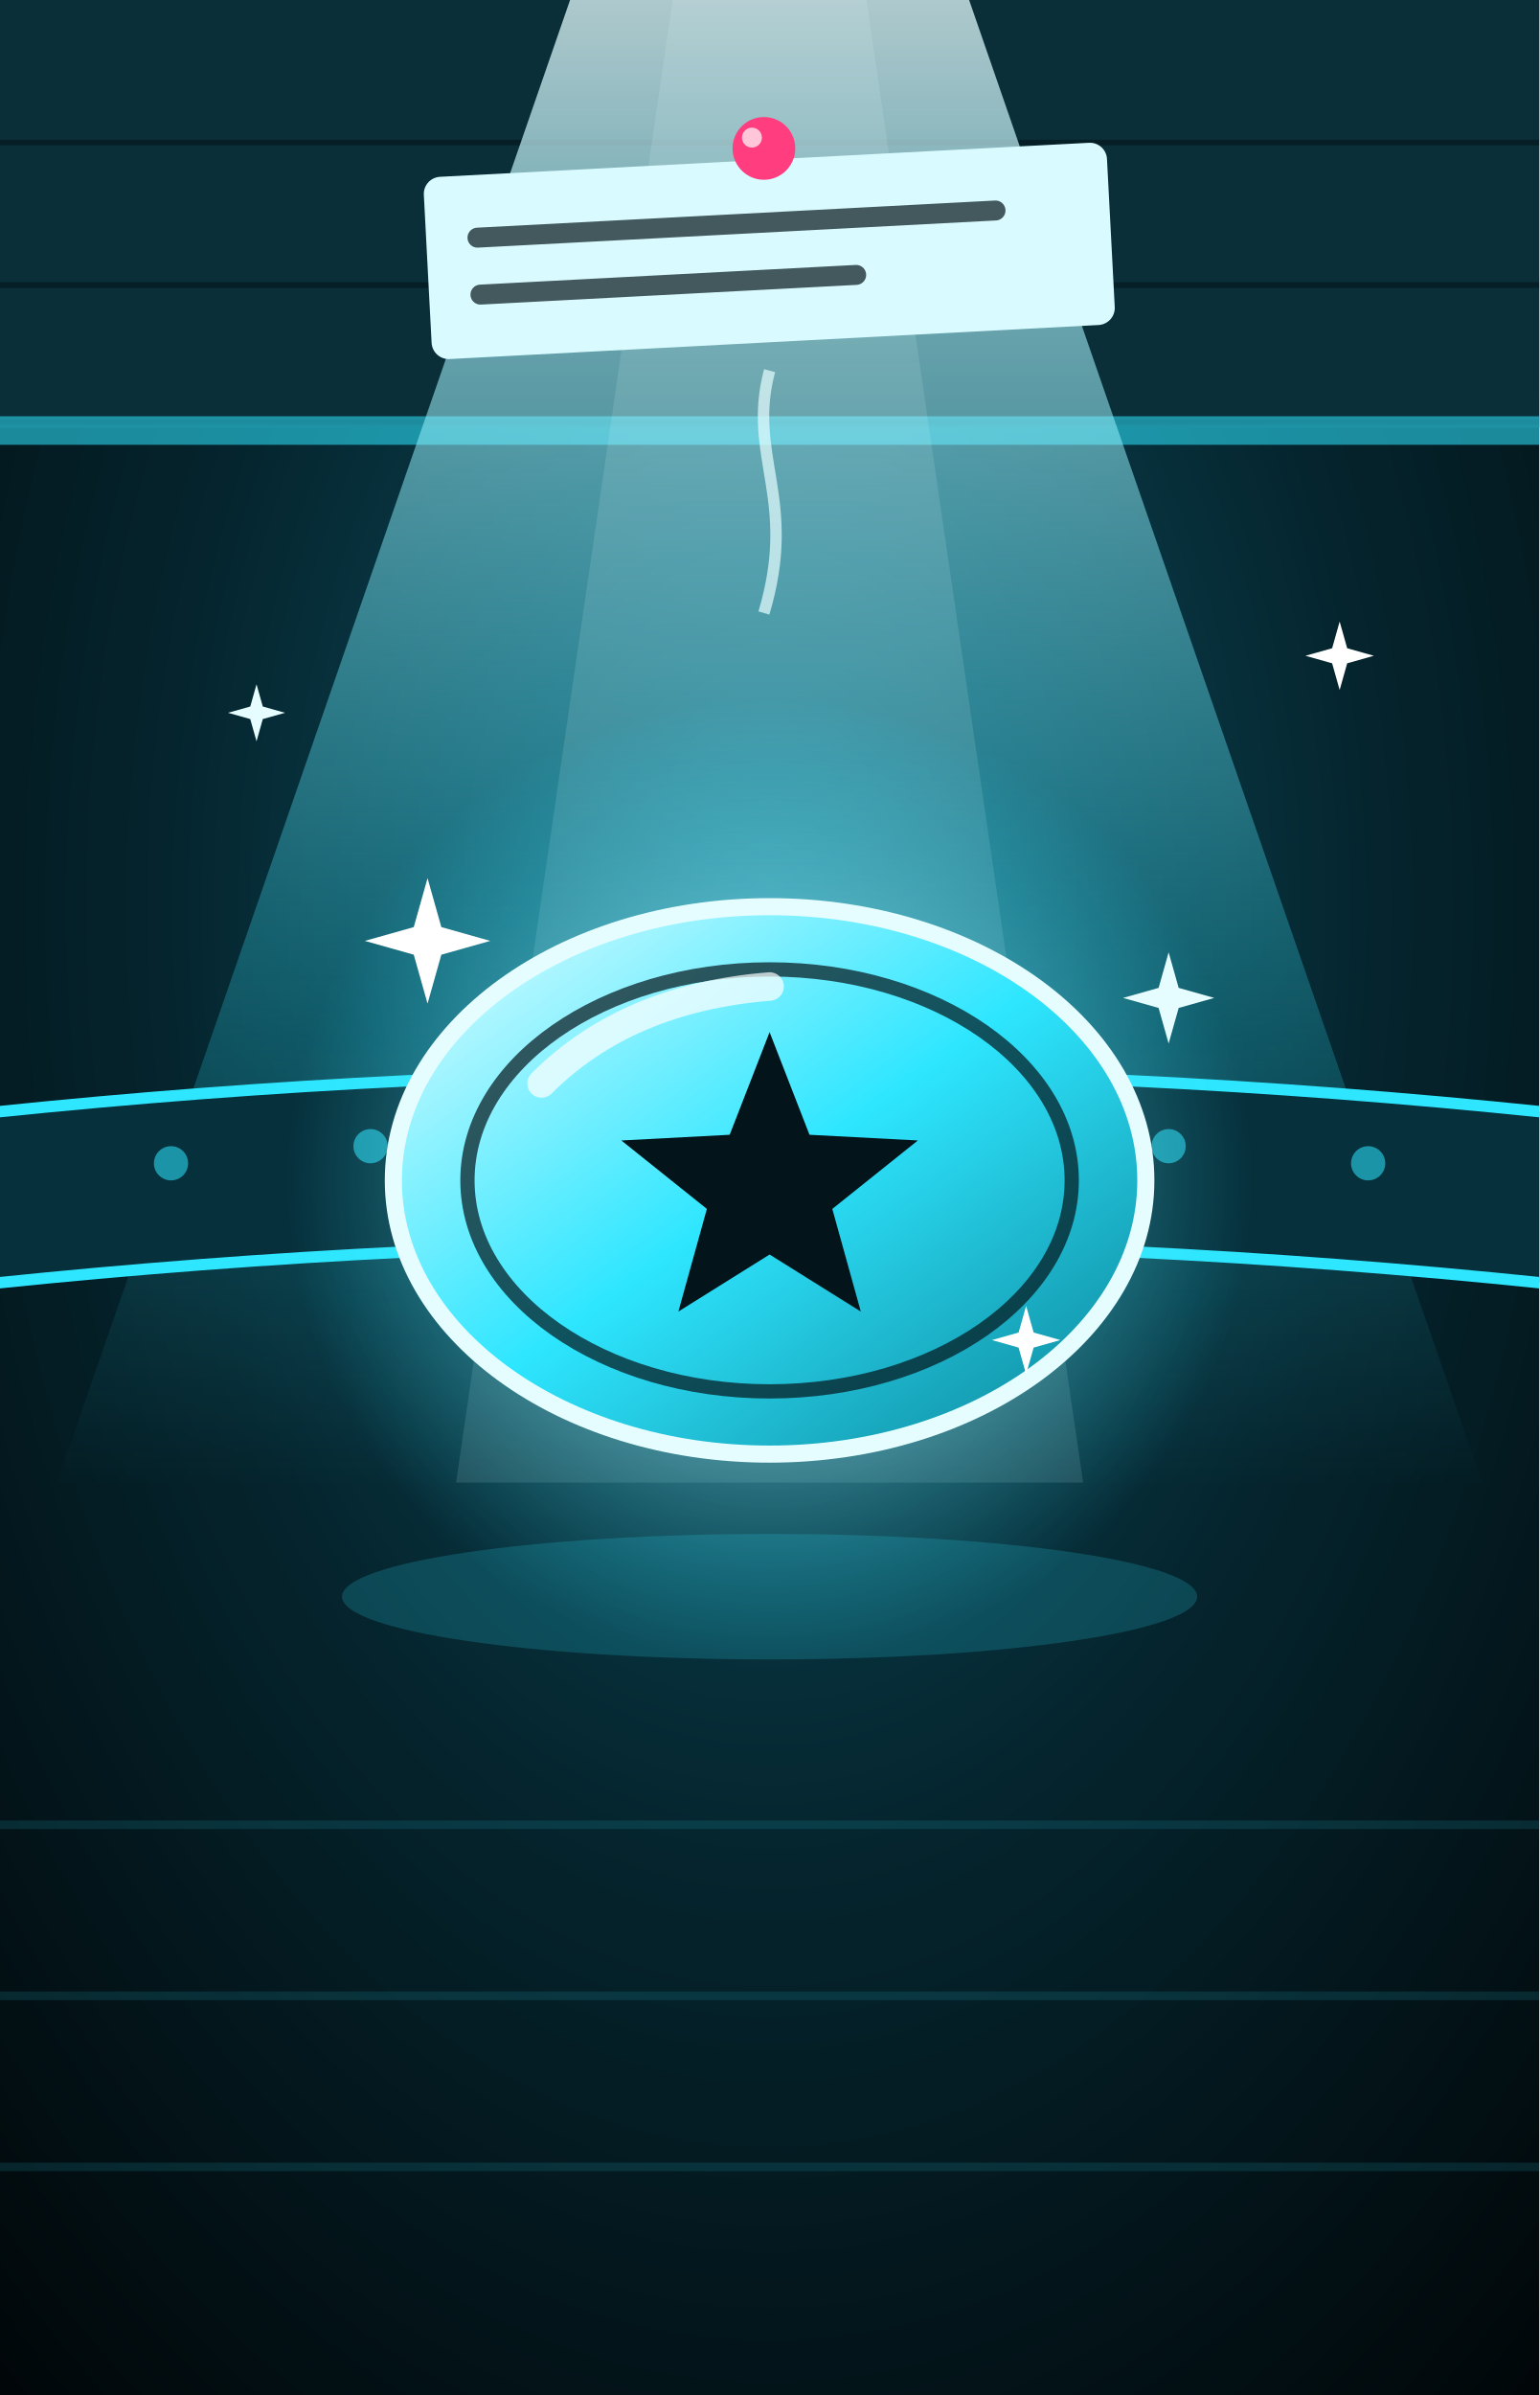
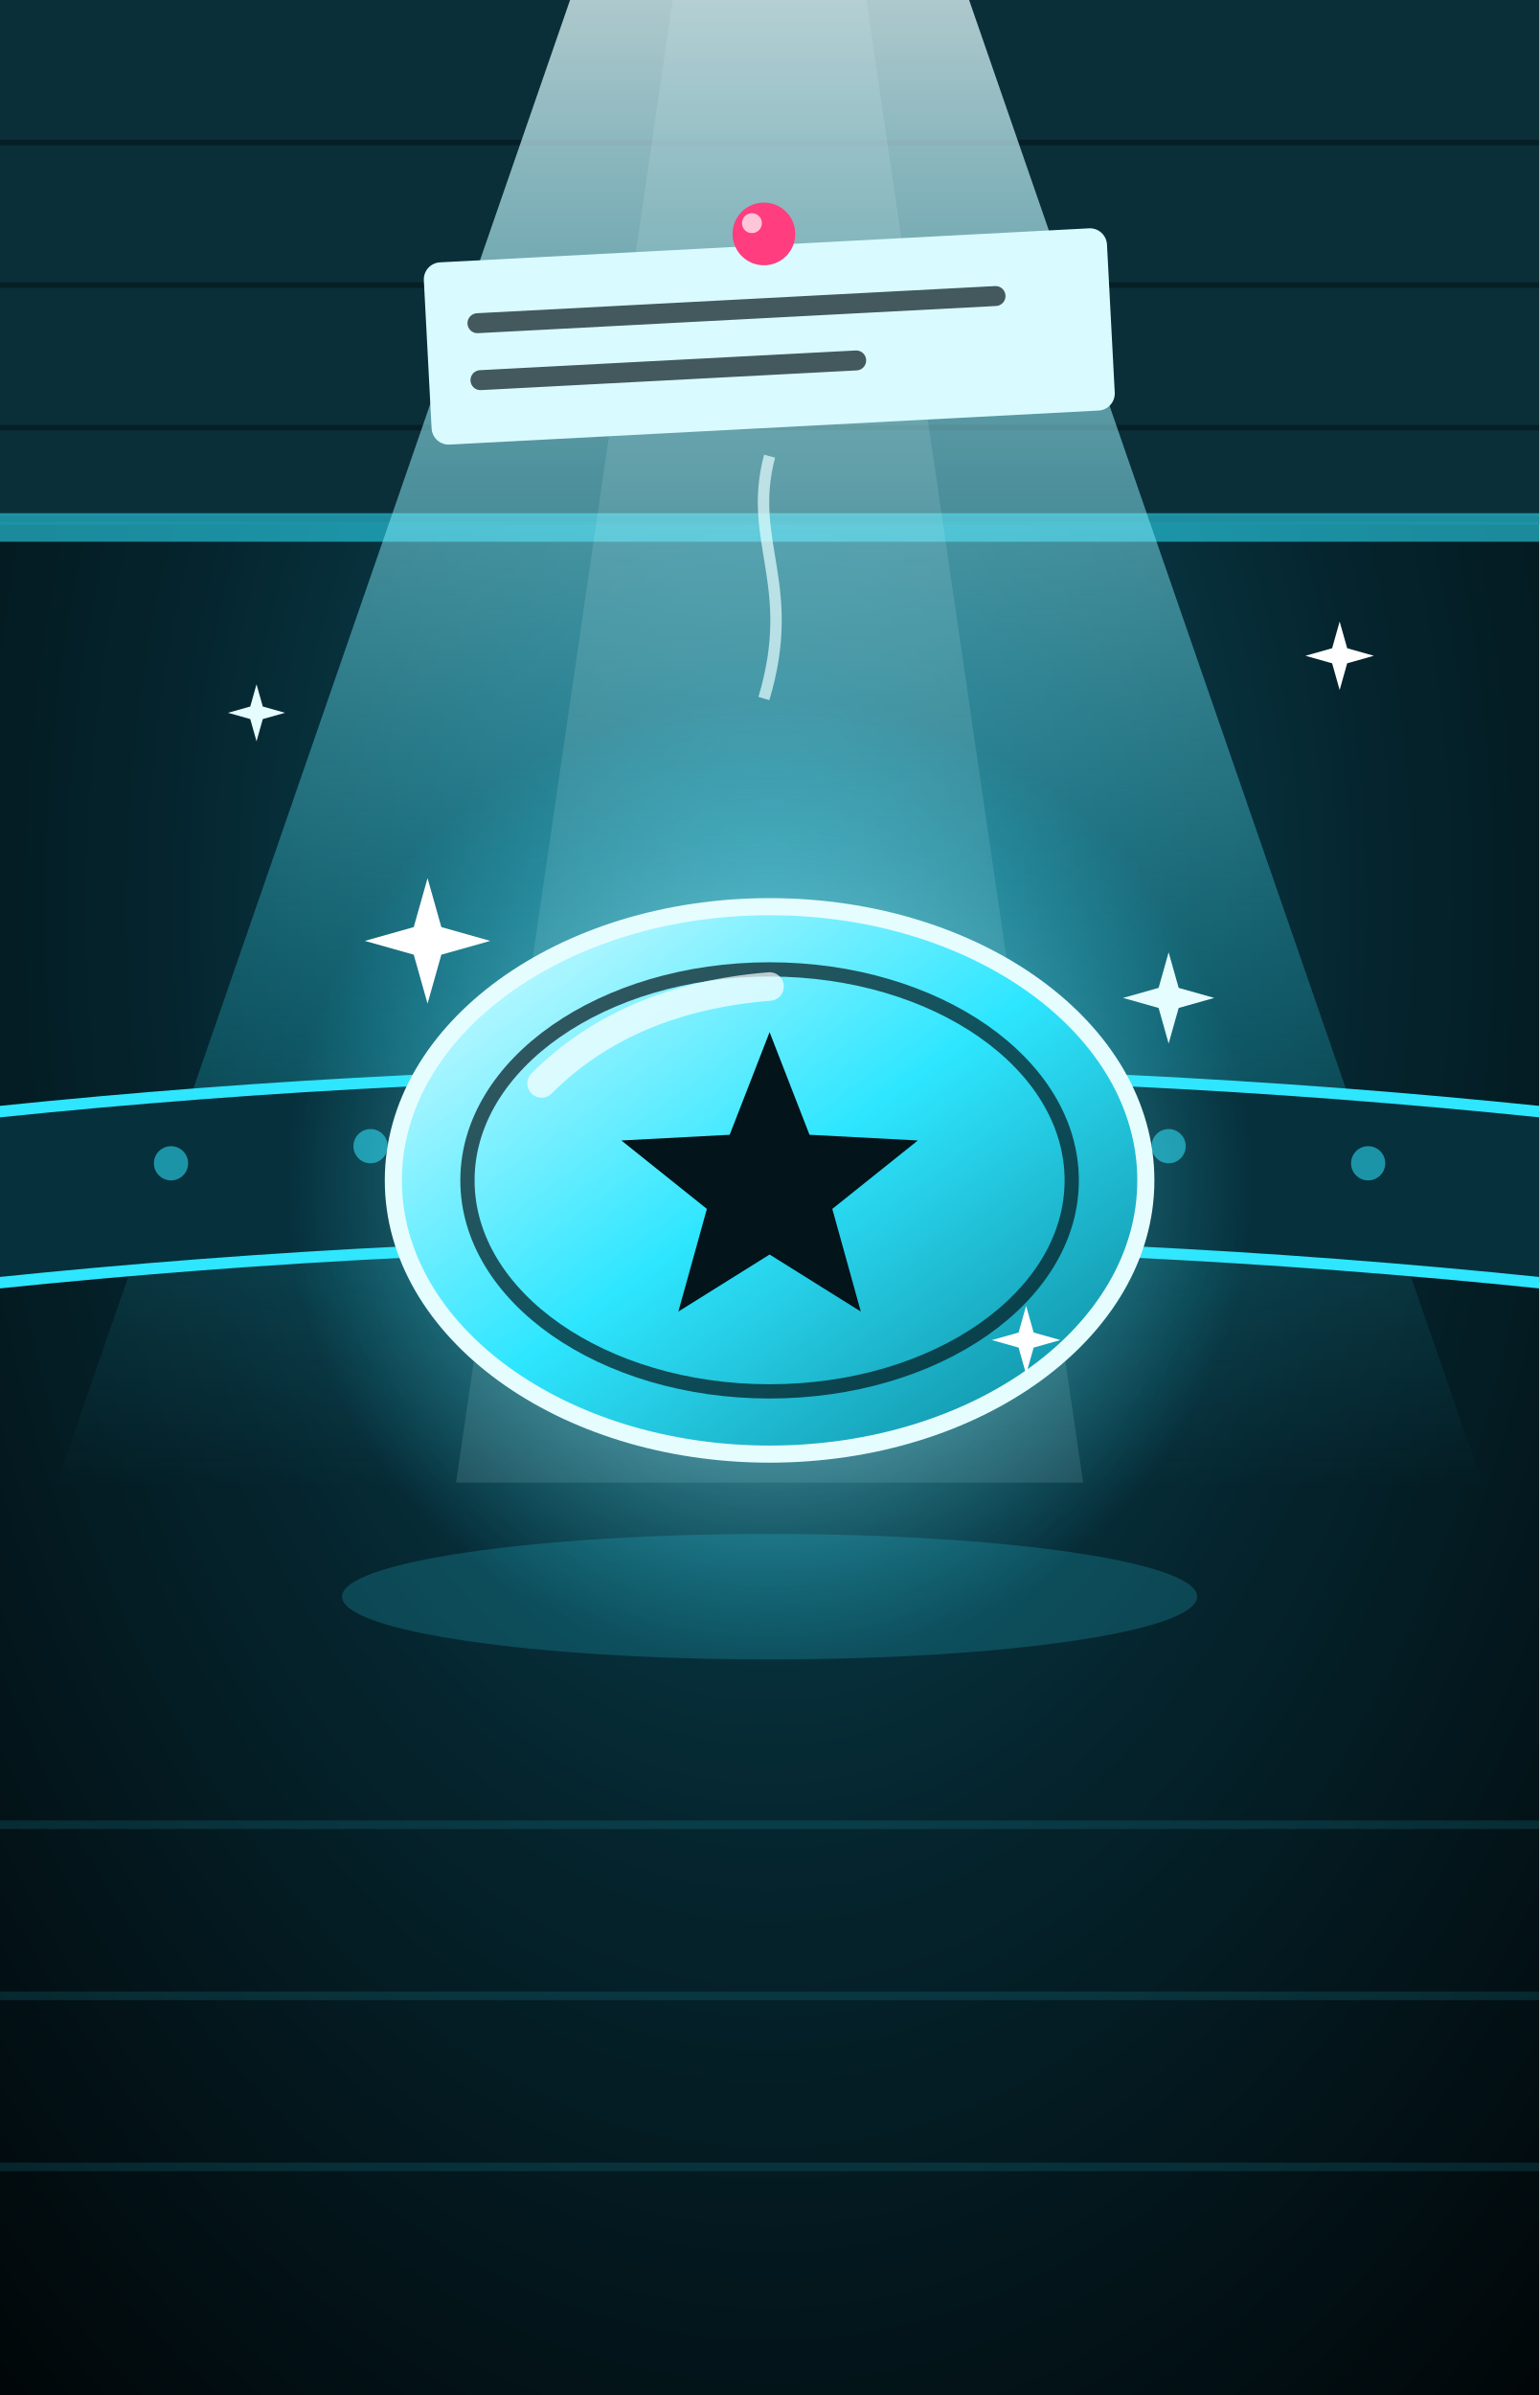
<svg xmlns="http://www.w3.org/2000/svg" viewBox="0 0 540 840" preserveAspectRatio="xMidYMid slice" aria-hidden="true">
  <defs>
    <radialGradient id="bg" cx="50%" cy="38%" r="80%">
      <stop offset="0" stop-color="#0c5568" />
      <stop offset=".5" stop-color="#05242d" />
      <stop offset="1" stop-color="#010608" />
    </radialGradient>
    <linearGradient id="cone" x1="0" y1="0" x2="0" y2="1">
      <stop offset="0" stop-color="#e6fdff" stop-opacity=".75" />
      <stop offset=".7" stop-color="#2ee6ff" stop-opacity=".22" />
      <stop offset="1" stop-color="#2ee6ff" stop-opacity="0" />
    </linearGradient>
    <linearGradient id="plate" x1="0" y1="0" x2="1" y2="1">
      <stop offset="0" stop-color="#e6fdff" />
      <stop offset=".5" stop-color="#2ee6ff" />
      <stop offset="1" stop-color="#0a7f93" />
    </linearGradient>
    <radialGradient id="glow" cx="50%" cy="50%" r="50%">
      <stop offset="0" stop-color="#e6fdff" stop-opacity=".8" />
      <stop offset="1" stop-color="#2ee6ff" stop-opacity="0" />
    </radialGradient>
  </defs>
  <rect width="540" height="840" fill="url(#bg)" />
-   <rect x="0" y="0" width="540" height="150" fill="#0a2f39" />
+   <rect x="0" y="0" width="540" height="184" fill="#0a2f39" />
  <g stroke="#03141a" stroke-width="2" opacity=".6">
-     <path d="M0 50 H540 M0 100 H540 M0 148 H540" />
+     <path d="M0 50 H540 M0 100 H540 M0 150 H540 M0 182 H540" />
  </g>
-   <rect x="0" y="146" width="540" height="10" fill="#2ee6ff" opacity=".55" />
+   <rect x="0" y="180" width="540" height="10" fill="#2ee6ff" opacity=".55" />
  <polygon points="200,0 340,0 520,520 20,520" fill="url(#cone)" />
  <polygon points="236,0 304,0 380,520 160,520" fill="#e6fdff" opacity=".12" />
-   <g transform="rotate(-3 270 90)">
+   <g transform="translate(0 30) rotate(-3 270 90)">
    <rect x="150" y="56" width="240" height="64" rx="6" fill="#d9fbff" />
    <path d="M168 78 H350 M168 98 H300" stroke="#03141a" stroke-width="7" stroke-linecap="round" opacity=".7" />
    <circle cx="270" cy="52" r="11" fill="#ff3d7f" />
    <circle cx="266" cy="48" r="3.5" fill="#fff" opacity=".7" />
  </g>
-   <path d="M270 130 C262 160 280 175 268 215" stroke="#e6fdff" stroke-width="4" fill="none" opacity=".7" />
+   <path d="M270 160 C262 190 280 205 268 245" stroke="#e6fdff" stroke-width="4" fill="none" opacity=".7" />
  <path d="M-20 392 Q270 360 560 392 L560 452 Q270 420 -20 452 Z" fill="#06303c" stroke="#2ee6ff" stroke-width="4" />
  <g fill="#2ee6ff" opacity=".55">
    <circle cx="60" cy="408" r="6" />
    <circle cx="130" cy="402" r="6" />
    <circle cx="410" cy="402" r="6" />
    <circle cx="480" cy="408" r="6" />
  </g>
  <circle cx="270" cy="414" r="170" fill="url(#glow)" />
  <ellipse cx="270" cy="414" rx="132" ry="96" fill="url(#plate)" stroke="#e6fdff" stroke-width="6" />
  <ellipse cx="270" cy="414" rx="106" ry="74" fill="none" stroke="#03141a" stroke-width="5" opacity=".7" />
  <path fill="#03141a" d="M270 362 L284 398 L322 400 L292 424 L302 460 L270 440 L238 460 L248 424 L218 400 L256 398 Z" />
  <path d="M190 380 Q220 350 270 346" stroke="#fff" stroke-width="10" stroke-linecap="round" fill="none" opacity=".7" />
  <path fill="#fff" d="M150 308 L154.84 325.16 L172 330 L154.84 334.84 L150 352 L145.16 334.84 L128 330 L145.16 325.16 Z" />
  <path fill="#e6fdff" d="M410 334 L413.52 346.48 L426 350 L413.52 353.52 L410 366 L406.48 353.52 L394 350 L406.48 346.48 Z" />
  <path fill="#fff" d="M360 458 L362.64 467.36 L372 470 L362.64 472.64 L360 482 L357.36 472.64 L348 470 L357.36 467.36 Z" />
  <path fill="#e6fdff" d="M90 240 L92.2 247.8 L100 250 L92.2 252.2 L90 260 L87.8 252.2 L80 250 L87.8 247.8 Z" />
  <path fill="#fff" d="M470 218 L472.64 227.36 L482 230 L472.64 232.64 L470 242 L467.36 232.64 L458 230 L467.36 227.36 Z" />
  <ellipse cx="270" cy="560" rx="150" ry="22" fill="#2ee6ff" opacity=".18" />
  <g stroke="#2ee6ff" stroke-width="3" opacity=".12">
    <path d="M0 640 H540 M0 700 H540 M0 760 H540" />
  </g>
</svg>
